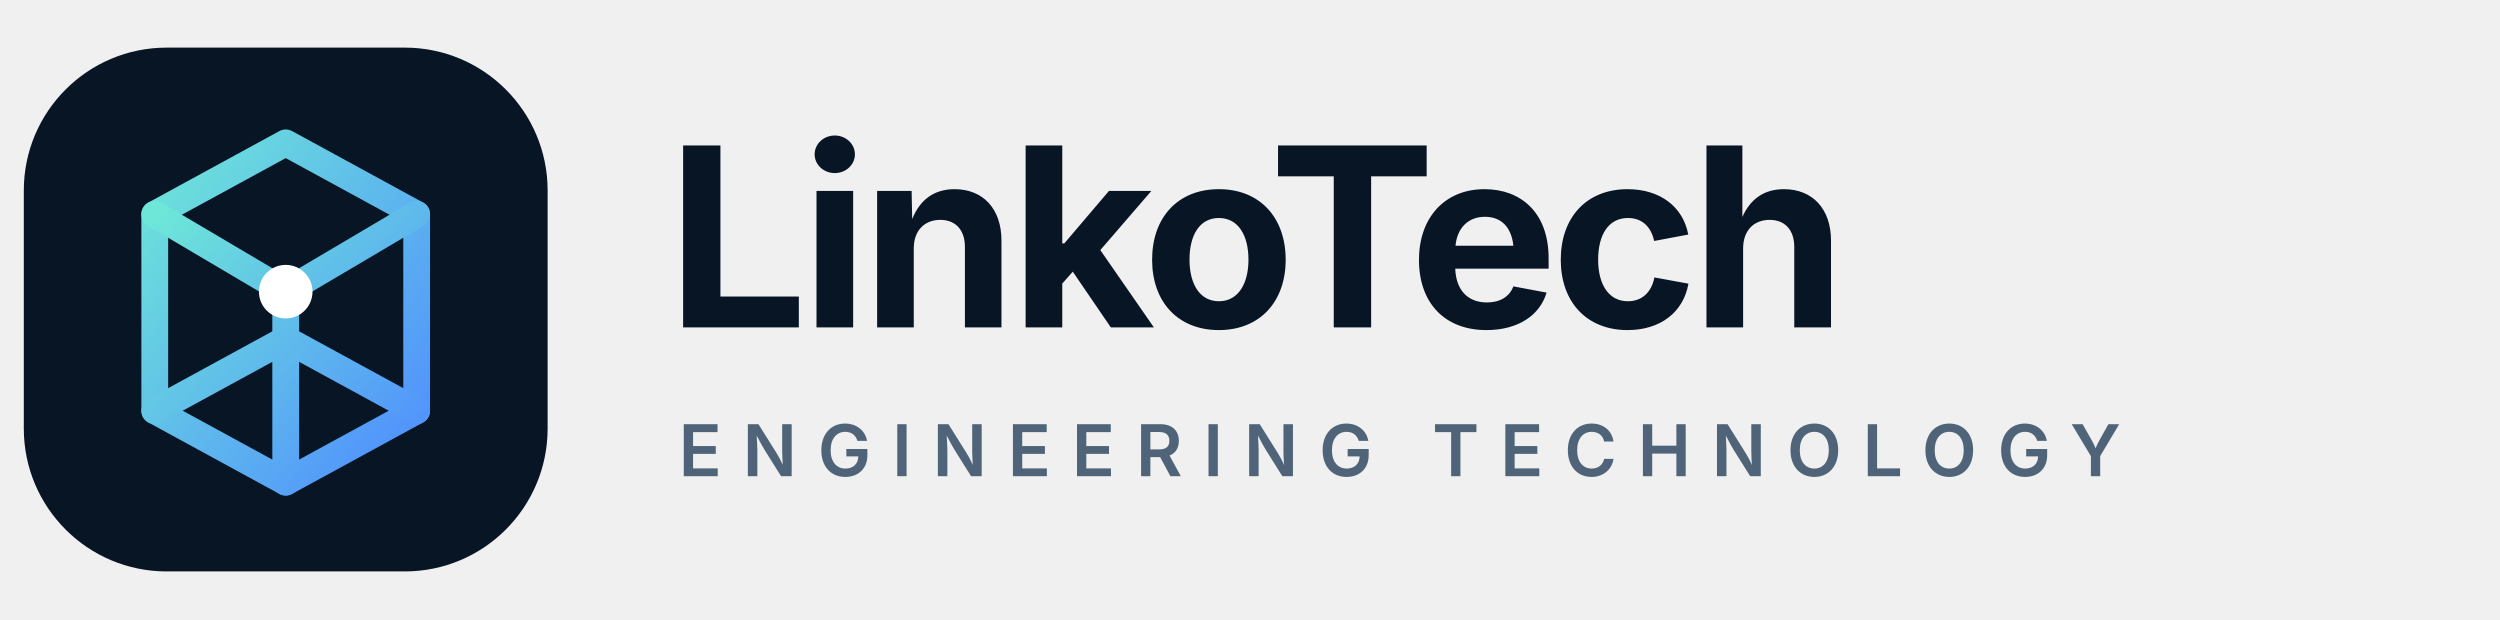
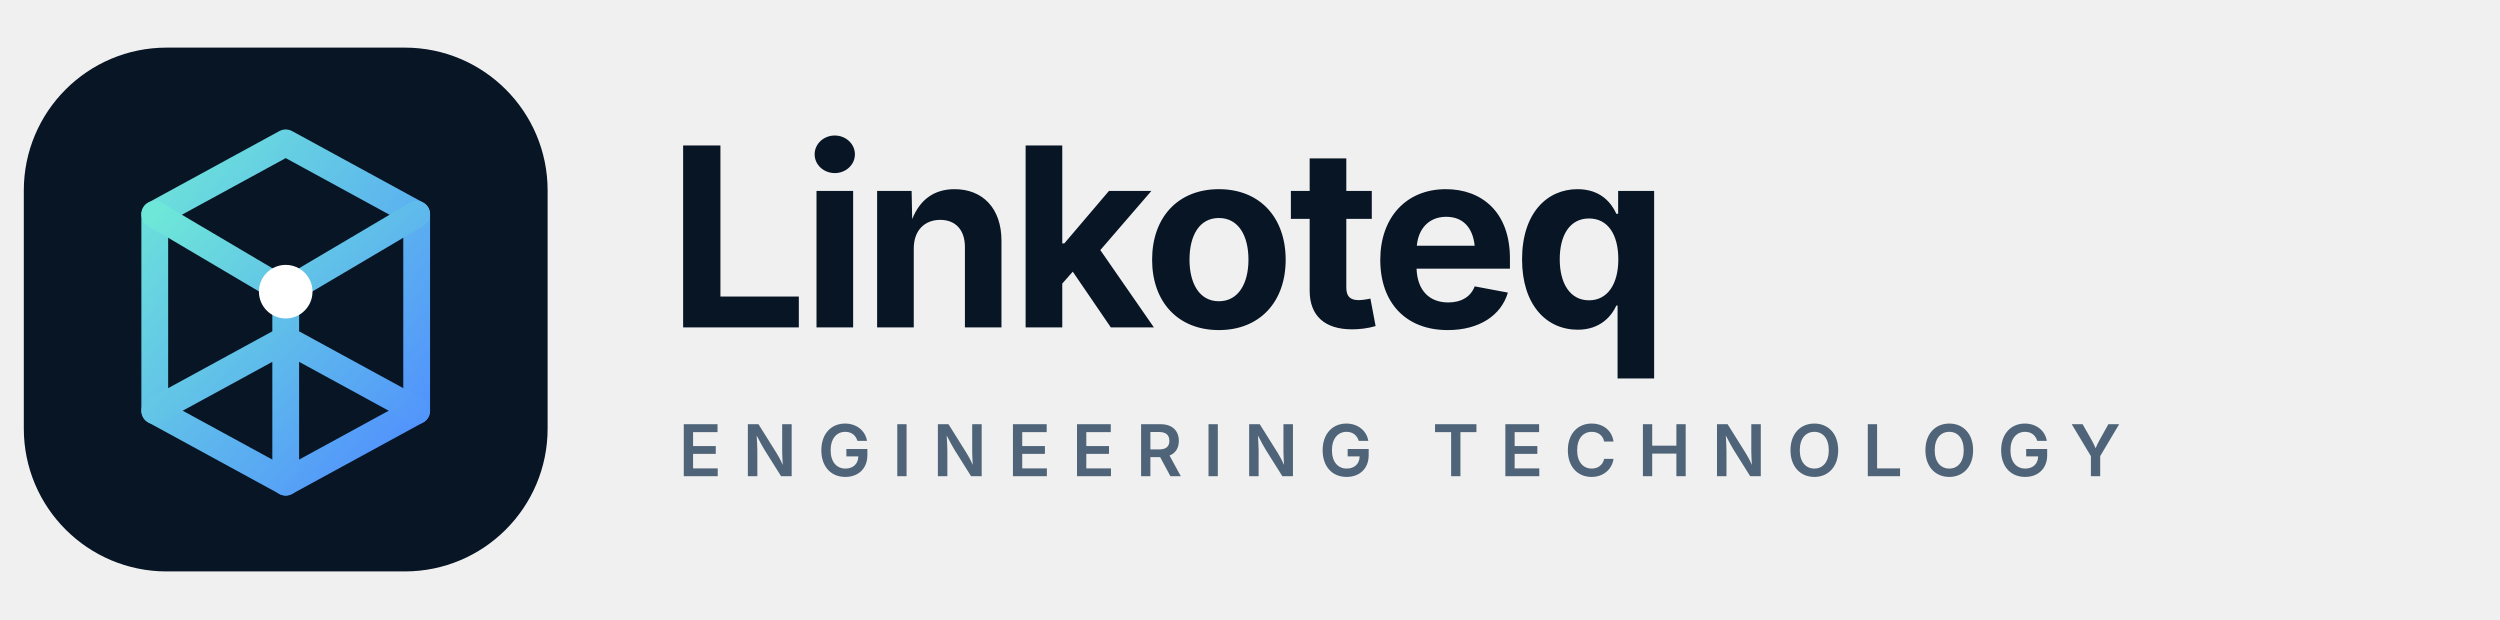
<svg xmlns="http://www.w3.org/2000/svg" viewBox="0 0 420 104" role="img" aria-labelledby="title desc">
  <defs>
    <linearGradient id="brandGradient" x1="0" y1="0" x2="1" y2="1">
      <stop offset="0" stop-color="#6EE7D8" />
      <stop offset="1" stop-color="#4F8CFF" />
    </linearGradient>
  </defs>
  <g transform="translate(4 8)">
    <rect x="0" y="0" width="88" height="88" rx="24" fill="#071525" />
    <g fill="none" stroke="url(#brandGradient)" stroke-width="4.5" stroke-linecap="round" stroke-linejoin="round">
      <path d="M22 61V28l22-12 22 12v33L44 73 22 61Z" />
      <path d="M22 28l22 13 22-13M44 41v32M22 61l22-12 22 12" />
    </g>
    <circle cx="44" cy="41" r="4.5" fill="#ffffff" />
  </g>
-   <text x="112" y="55" font-family="Inter,Arial,sans-serif" font-size="42" font-weight="750" letter-spacing="-1.2" fill="#071525">LinkoTech</text>
+   <text x="112" y="55" font-family="Inter,Arial,sans-serif" font-size="42" font-weight="750" letter-spacing="-1.2" fill="#071525">Linkoteq</text>
  <text x="114" y="80" font-family="Inter,Arial,sans-serif" font-size="12" font-weight="600" letter-spacing="3.5" fill="#4F6478">ENGINEERING TECHNOLOGY</text>
</svg>
